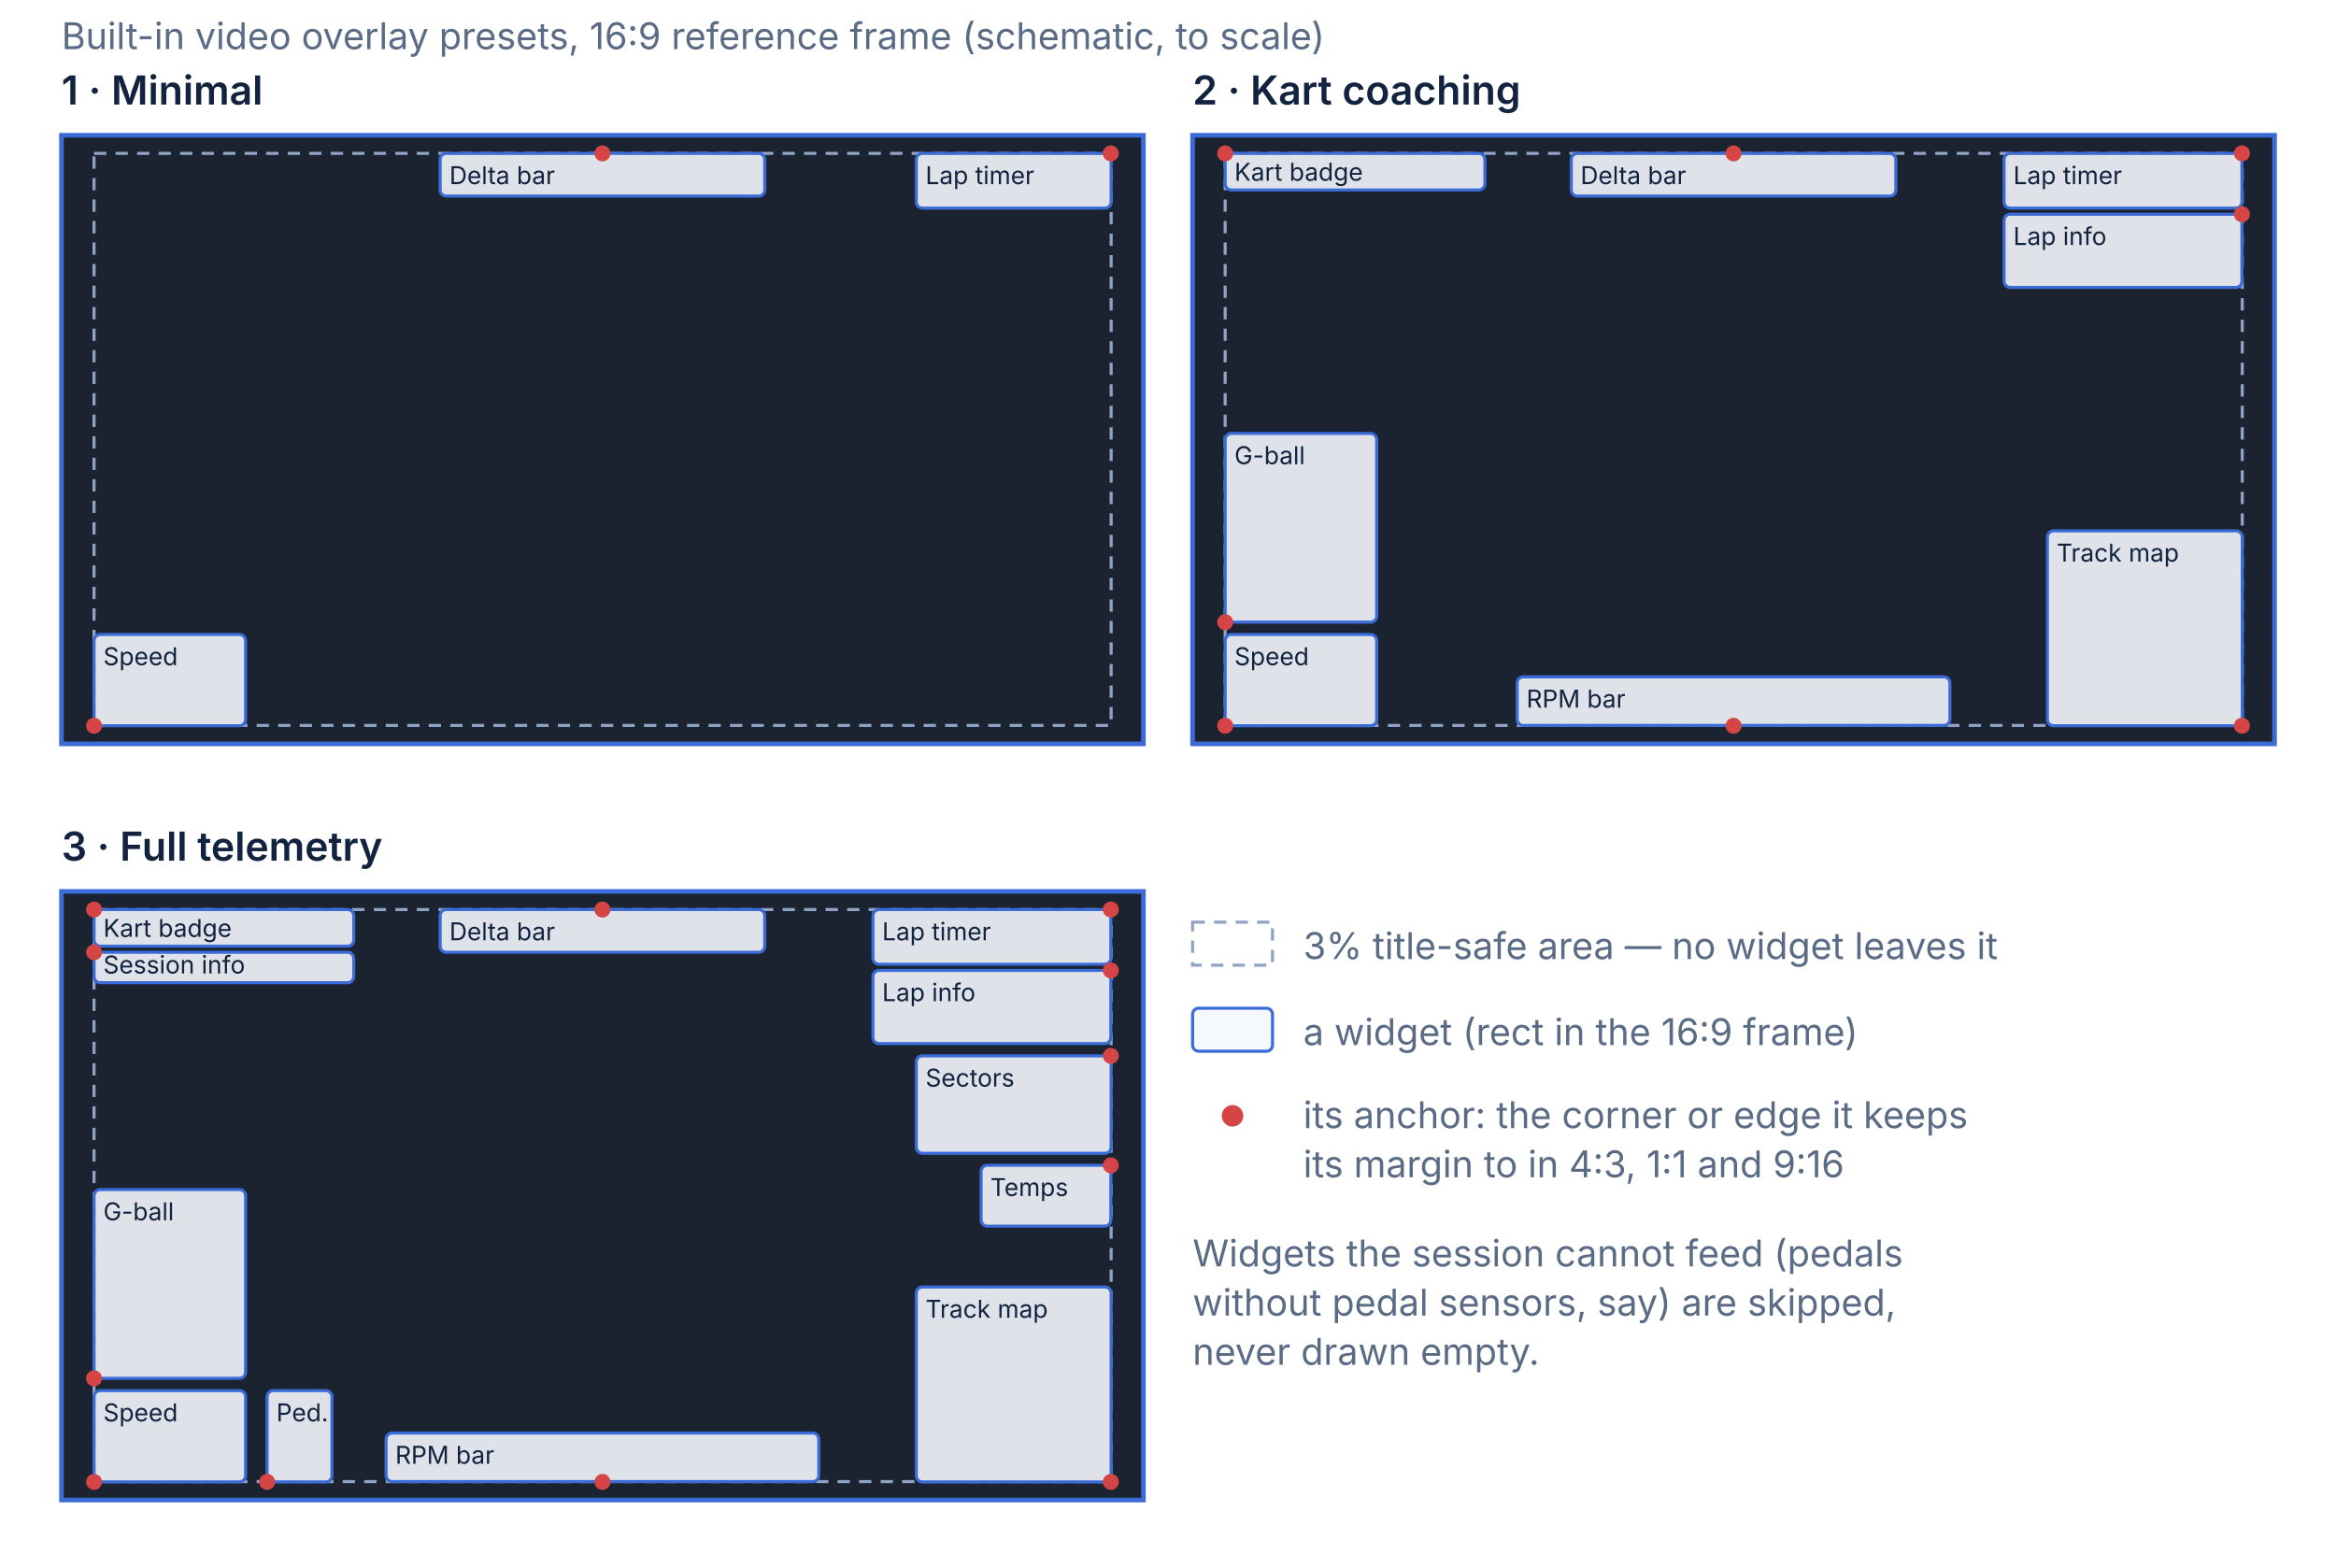
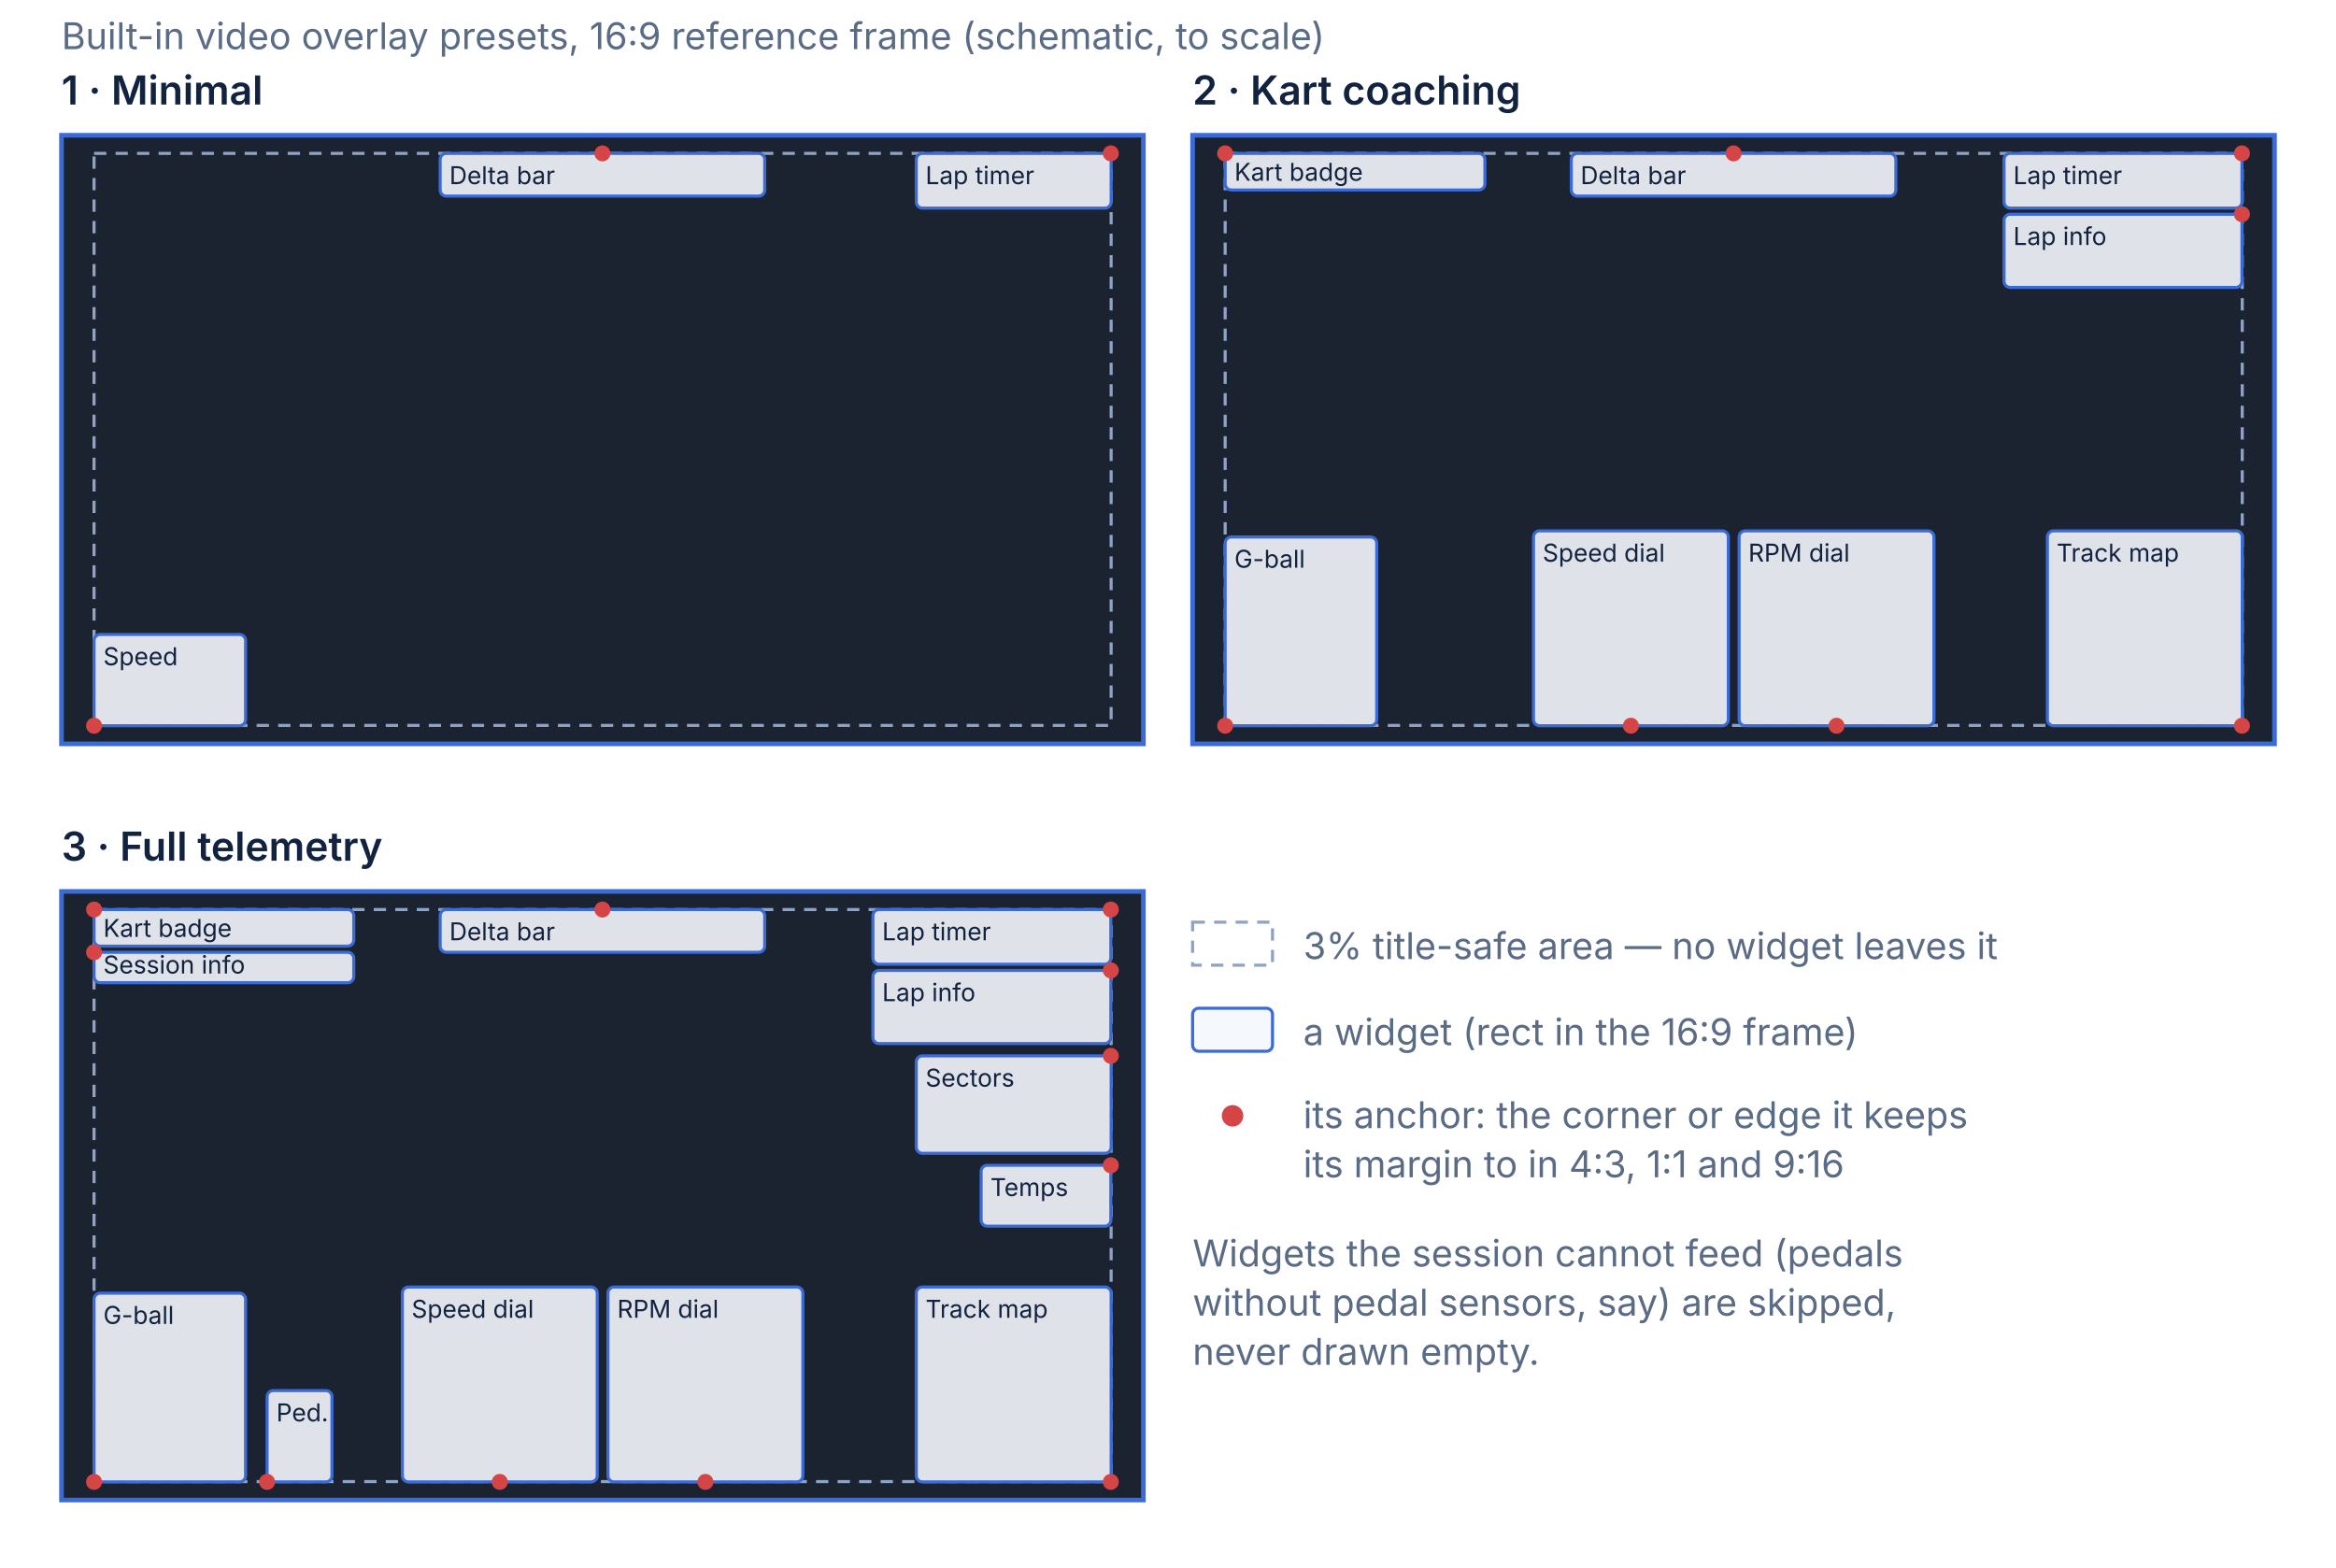
- <svg xmlns="http://www.w3.org/2000/svg" viewBox="0 0 760 510" role="img" aria-label="The three built-in video overlay presets drawn in a 16:9 frame: Minimal (speed, lap timer, delta bar), Kart coaching (kart badge, delta bar, the running lap timer over lap info, G-ball, speed, RPM bar, track map) and Full telemetry (kart coaching plus session info, sector times, temperatures and pedals), each inside the 3% safe area, with the anchor each widget keeps its margin to.">
+ <svg xmlns="http://www.w3.org/2000/svg" viewBox="0 0 760 510" role="img" aria-label="The three built-in video overlay presets drawn in a 16:9 frame: Minimal (speed, lap timer, delta bar), Kart coaching (kart badge, delta bar, the running lap timer over lap info, G-ball, the speed and RPM dials side by side, track map) and Full telemetry (kart coaching plus session info, sector times, temperatures and pedals), each inside the 3% safe area, with the anchor each widget keeps its margin to.">
  <style>
    .frame{fill:#1b2330;stroke:#3b6bd6;stroke-width:1.5}
    .safe{fill:none;stroke:#8fa3c4;stroke-width:1;stroke-dasharray:4 3}
    .w{fill:#f4f7fc;fill-opacity:.9;stroke:#3b6bd6;stroke-width:1}
    .a{fill:#d64545}
    .h{font:600 13px -apple-system,Segoe UI,sans-serif;fill:#12233f}
    .t{font:8px -apple-system,Segoe UI,sans-serif;fill:#12233f}
    .lbl{font:12px -apple-system,Segoe UI,sans-serif;fill:#5a6b85}
  </style>
  <text class="lbl" x="20" y="16">Built-in video overlay presets, 16:9 reference frame (schematic, to scale)</text>
  <text class="h" x="20" y="34">1 · Minimal</text>
  <rect class="frame" x="20" y="44" width="352" height="198" />
  <rect class="safe" x="30.6" y="49.9" width="330.9" height="186.1" />
  <rect class="w" x="30.6" y="206.4" width="49.3" height="29.7" rx="2" />
  <text class="t" x="33.6" y="216.4">Speed</text>
  <circle class="a" cx="30.6" cy="236.1" r="2.6" />
  <rect class="w" x="298.1" y="49.9" width="63.4" height="17.8" rx="2" />
  <text class="t" x="301.1" y="59.9">Lap timer</text>
  <circle class="a" cx="361.4" cy="49.9" r="2.6" />
  <rect class="w" x="143.2" y="49.9" width="105.6" height="13.9" rx="2" />
  <text class="t" x="146.2" y="59.9">Delta bar</text>
  <circle class="a" cx="196.0" cy="49.9" r="2.6" />
  <text class="h" x="388" y="34">2 · Kart coaching</text>
  <rect class="frame" x="388" y="44" width="352" height="198" />
  <rect class="safe" x="398.6" y="49.9" width="330.9" height="186.1" />
  <rect class="w" x="398.6" y="49.9" width="84.5" height="11.9" rx="2" />
  <text class="t" x="401.6" y="58.8">Kart badge</text>
  <circle class="a" cx="398.6" cy="49.9" r="2.6" />
  <rect class="w" x="511.2" y="49.9" width="105.6" height="13.9" rx="2" />
  <text class="t" x="514.2" y="59.9">Delta bar</text>
  <circle class="a" cx="564.0" cy="49.9" r="2.6" />
  <rect class="w" x="652.0" y="49.9" width="77.4" height="17.8" rx="2" />
  <text class="t" x="655.0" y="59.9">Lap timer</text>
  <circle class="a" cx="729.4" cy="49.9" r="2.6" />
  <rect class="w" x="652.0" y="69.7" width="77.4" height="23.8" rx="2" />
  <text class="t" x="655.0" y="79.7">Lap info</text>
  <circle class="a" cx="729.4" cy="69.7" r="2.6" />
-   <rect class="w" x="398.6" y="141.0" width="49.3" height="61.4" rx="2" />
-   <text class="t" x="401.6" y="151.0">G-ball</text>
-   <circle class="a" cx="398.6" cy="202.4" r="2.6" />
-   <rect class="w" x="398.6" y="206.4" width="49.3" height="29.7" rx="2" />
-   <text class="t" x="401.6" y="216.4">Speed</text>
+   <rect class="w" x="398.6" y="174.7" width="49.3" height="61.4" rx="2" />
+   <text class="t" x="401.6" y="184.7">G-ball</text>
  <circle class="a" cx="398.6" cy="236.1" r="2.6" />
-   <rect class="w" x="493.6" y="220.2" width="140.8" height="15.8" rx="2" />
-   <text class="t" x="496.6" y="230.2">RPM bar</text>
-   <circle class="a" cx="564.0" cy="236.1" r="2.6" />
+   <rect class="w" x="498.9" y="172.7" width="63.4" height="63.4" rx="2" />
+   <text class="t" x="501.9" y="182.7">Speed dial</text>
+   <circle class="a" cx="530.6" cy="236.1" r="2.6" />
+   <rect class="w" x="565.8" y="172.7" width="63.4" height="63.4" rx="2" />
+   <text class="t" x="568.8" y="182.7">RPM dial</text>
+   <circle class="a" cx="597.5" cy="236.1" r="2.6" />
  <rect class="w" x="666.1" y="172.7" width="63.4" height="63.4" rx="2" />
  <text class="t" x="669.1" y="182.7">Track map</text>
  <circle class="a" cx="729.4" cy="236.1" r="2.6" />
  <text class="h" x="20" y="280">3 · Full telemetry</text>
  <rect class="frame" x="20" y="290" width="352" height="198" />
  <rect class="safe" x="30.6" y="295.9" width="330.9" height="186.1" />
  <rect class="w" x="30.6" y="295.9" width="84.5" height="11.9" rx="2" />
  <text class="t" x="33.6" y="304.8">Kart badge</text>
  <circle class="a" cx="30.6" cy="295.9" r="2.6" />
  <rect class="w" x="143.2" y="295.9" width="105.6" height="13.9" rx="2" />
  <text class="t" x="146.2" y="305.9">Delta bar</text>
  <circle class="a" cx="196.0" cy="295.9" r="2.6" />
  <rect class="w" x="284.0" y="295.9" width="77.4" height="17.8" rx="2" />
  <text class="t" x="287.0" y="305.9">Lap timer</text>
  <circle class="a" cx="361.4" cy="295.9" r="2.6" />
  <rect class="w" x="284.0" y="315.7" width="77.4" height="23.8" rx="2" />
  <text class="t" x="287.0" y="325.7">Lap info</text>
  <circle class="a" cx="361.4" cy="315.7" r="2.6" />
-   <rect class="w" x="30.6" y="387.0" width="49.3" height="61.4" rx="2" />
-   <text class="t" x="33.6" y="397.0">G-ball</text>
-   <circle class="a" cx="30.6" cy="448.4" r="2.6" />
-   <rect class="w" x="30.6" y="452.4" width="49.3" height="29.7" rx="2" />
-   <text class="t" x="33.6" y="462.4">Speed</text>
+   <rect class="w" x="30.6" y="420.7" width="49.3" height="61.4" rx="2" />
+   <text class="t" x="33.6" y="430.7">G-ball</text>
  <circle class="a" cx="30.6" cy="482.1" r="2.6" />
-   <rect class="w" x="125.6" y="466.2" width="140.8" height="15.8" rx="2" />
-   <text class="t" x="128.6" y="476.2">RPM bar</text>
-   <circle class="a" cx="196.0" cy="482.1" r="2.6" />
+   <rect class="w" x="130.9" y="418.7" width="63.4" height="63.4" rx="2" />
+   <text class="t" x="133.9" y="428.7">Speed dial</text>
+   <circle class="a" cx="162.6" cy="482.1" r="2.6" />
+   <rect class="w" x="197.8" y="418.7" width="63.4" height="63.4" rx="2" />
+   <text class="t" x="200.8" y="428.7">RPM dial</text>
+   <circle class="a" cx="229.5" cy="482.1" r="2.6" />
  <rect class="w" x="298.1" y="418.7" width="63.4" height="63.4" rx="2" />
  <text class="t" x="301.1" y="428.7">Track map</text>
  <circle class="a" cx="361.4" cy="482.1" r="2.6" />
  <rect class="w" x="30.6" y="309.8" width="84.5" height="9.9" rx="2" />
  <text class="t" x="33.6" y="316.7">Session info</text>
  <circle class="a" cx="30.6" cy="309.8" r="2.6" />
  <rect class="w" x="298.1" y="343.5" width="63.4" height="31.7" rx="2" />
  <text class="t" x="301.1" y="353.5">Sectors</text>
  <circle class="a" cx="361.4" cy="343.5" r="2.6" />
  <rect class="w" x="319.2" y="379.1" width="42.2" height="19.8" rx="2" />
  <text class="t" x="322.2" y="389.1">Temps</text>
  <circle class="a" cx="361.4" cy="379.1" r="2.6" />
  <rect class="w" x="86.9" y="452.4" width="21.1" height="29.7" rx="2" />
  <text class="t" x="89.9" y="462.4">Ped.</text>
  <circle class="a" cx="86.9" cy="482.1" r="2.6" />
  <rect class="safe" x="388" y="300" width="26" height="14" />
  <text class="lbl" x="424" y="312">3% title-safe area — no widget leaves it</text>
  <rect class="w" x="388" y="328" width="26" height="14" rx="2" />
  <text class="lbl" x="424" y="340">a widget (rect in the 16:9 frame)</text>
  <circle class="a" cx="401" cy="363" r="3.5" />
  <text class="lbl" x="424" y="367">its anchor: the corner or edge it keeps</text>
  <text class="lbl" x="424" y="383">its margin to in 4:3, 1:1 and 9:16</text>
  <text class="lbl" x="388" y="412">Widgets the session cannot feed (pedals</text>
  <text class="lbl" x="388" y="428">without pedal sensors, say) are skipped,</text>
  <text class="lbl" x="388" y="444">never drawn empty.</text>
</svg>
